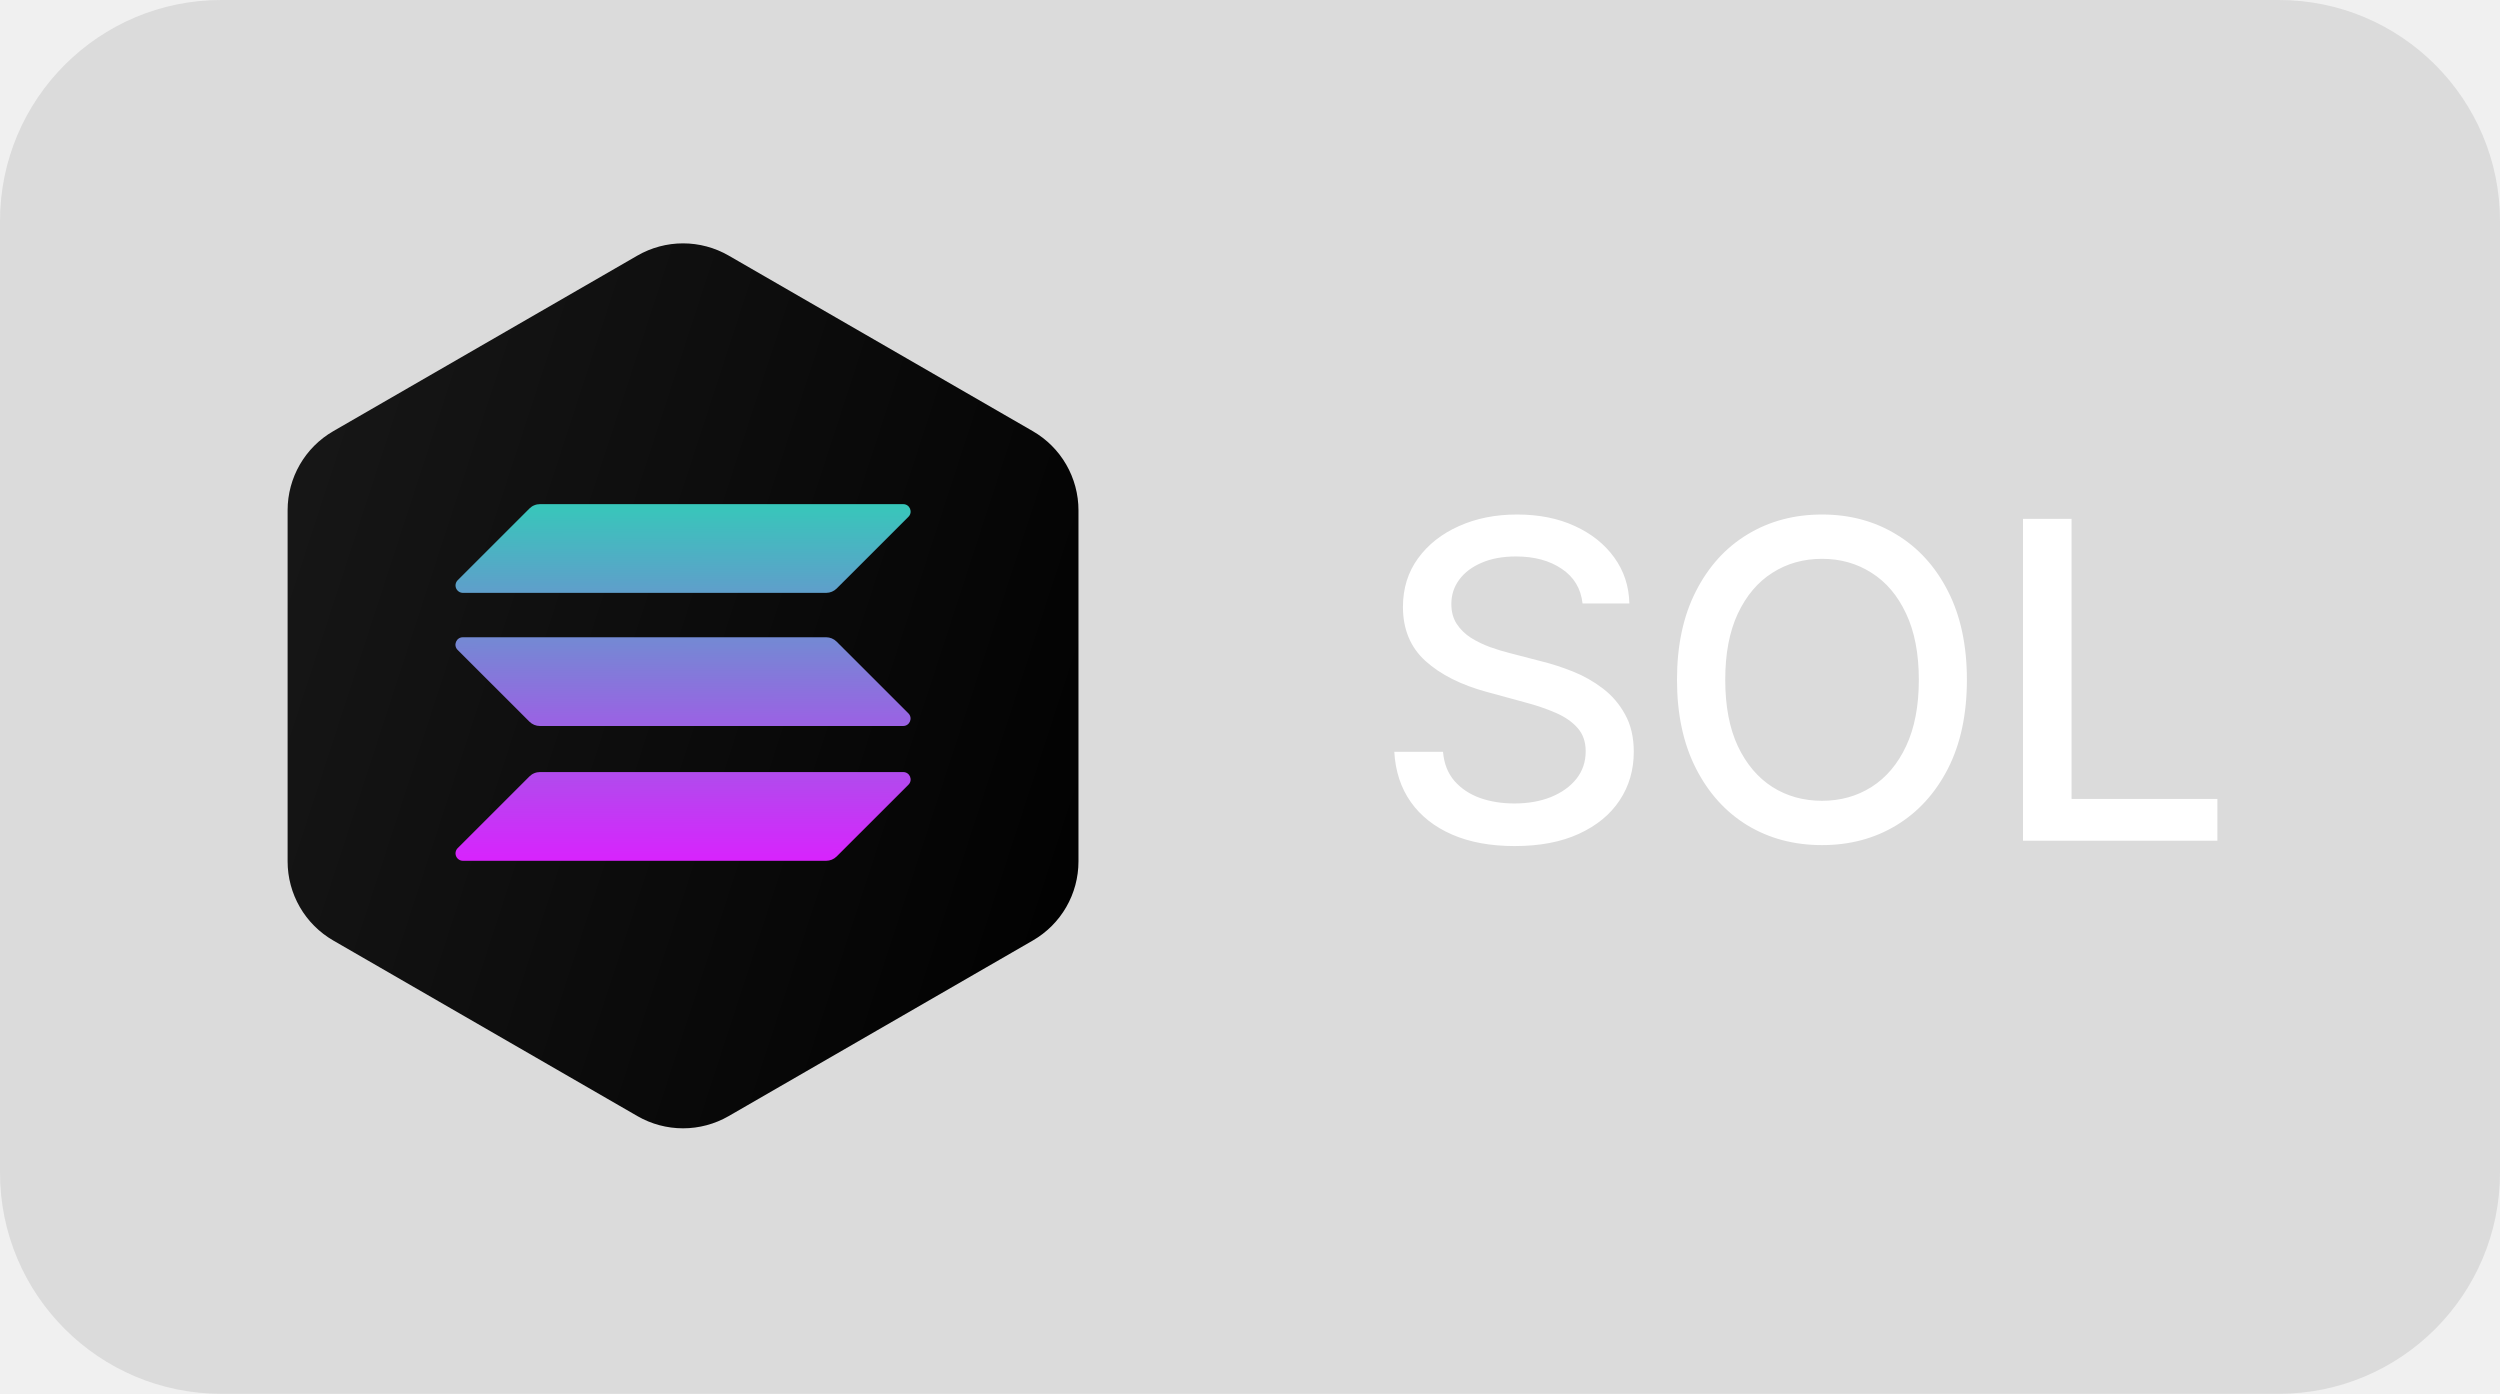
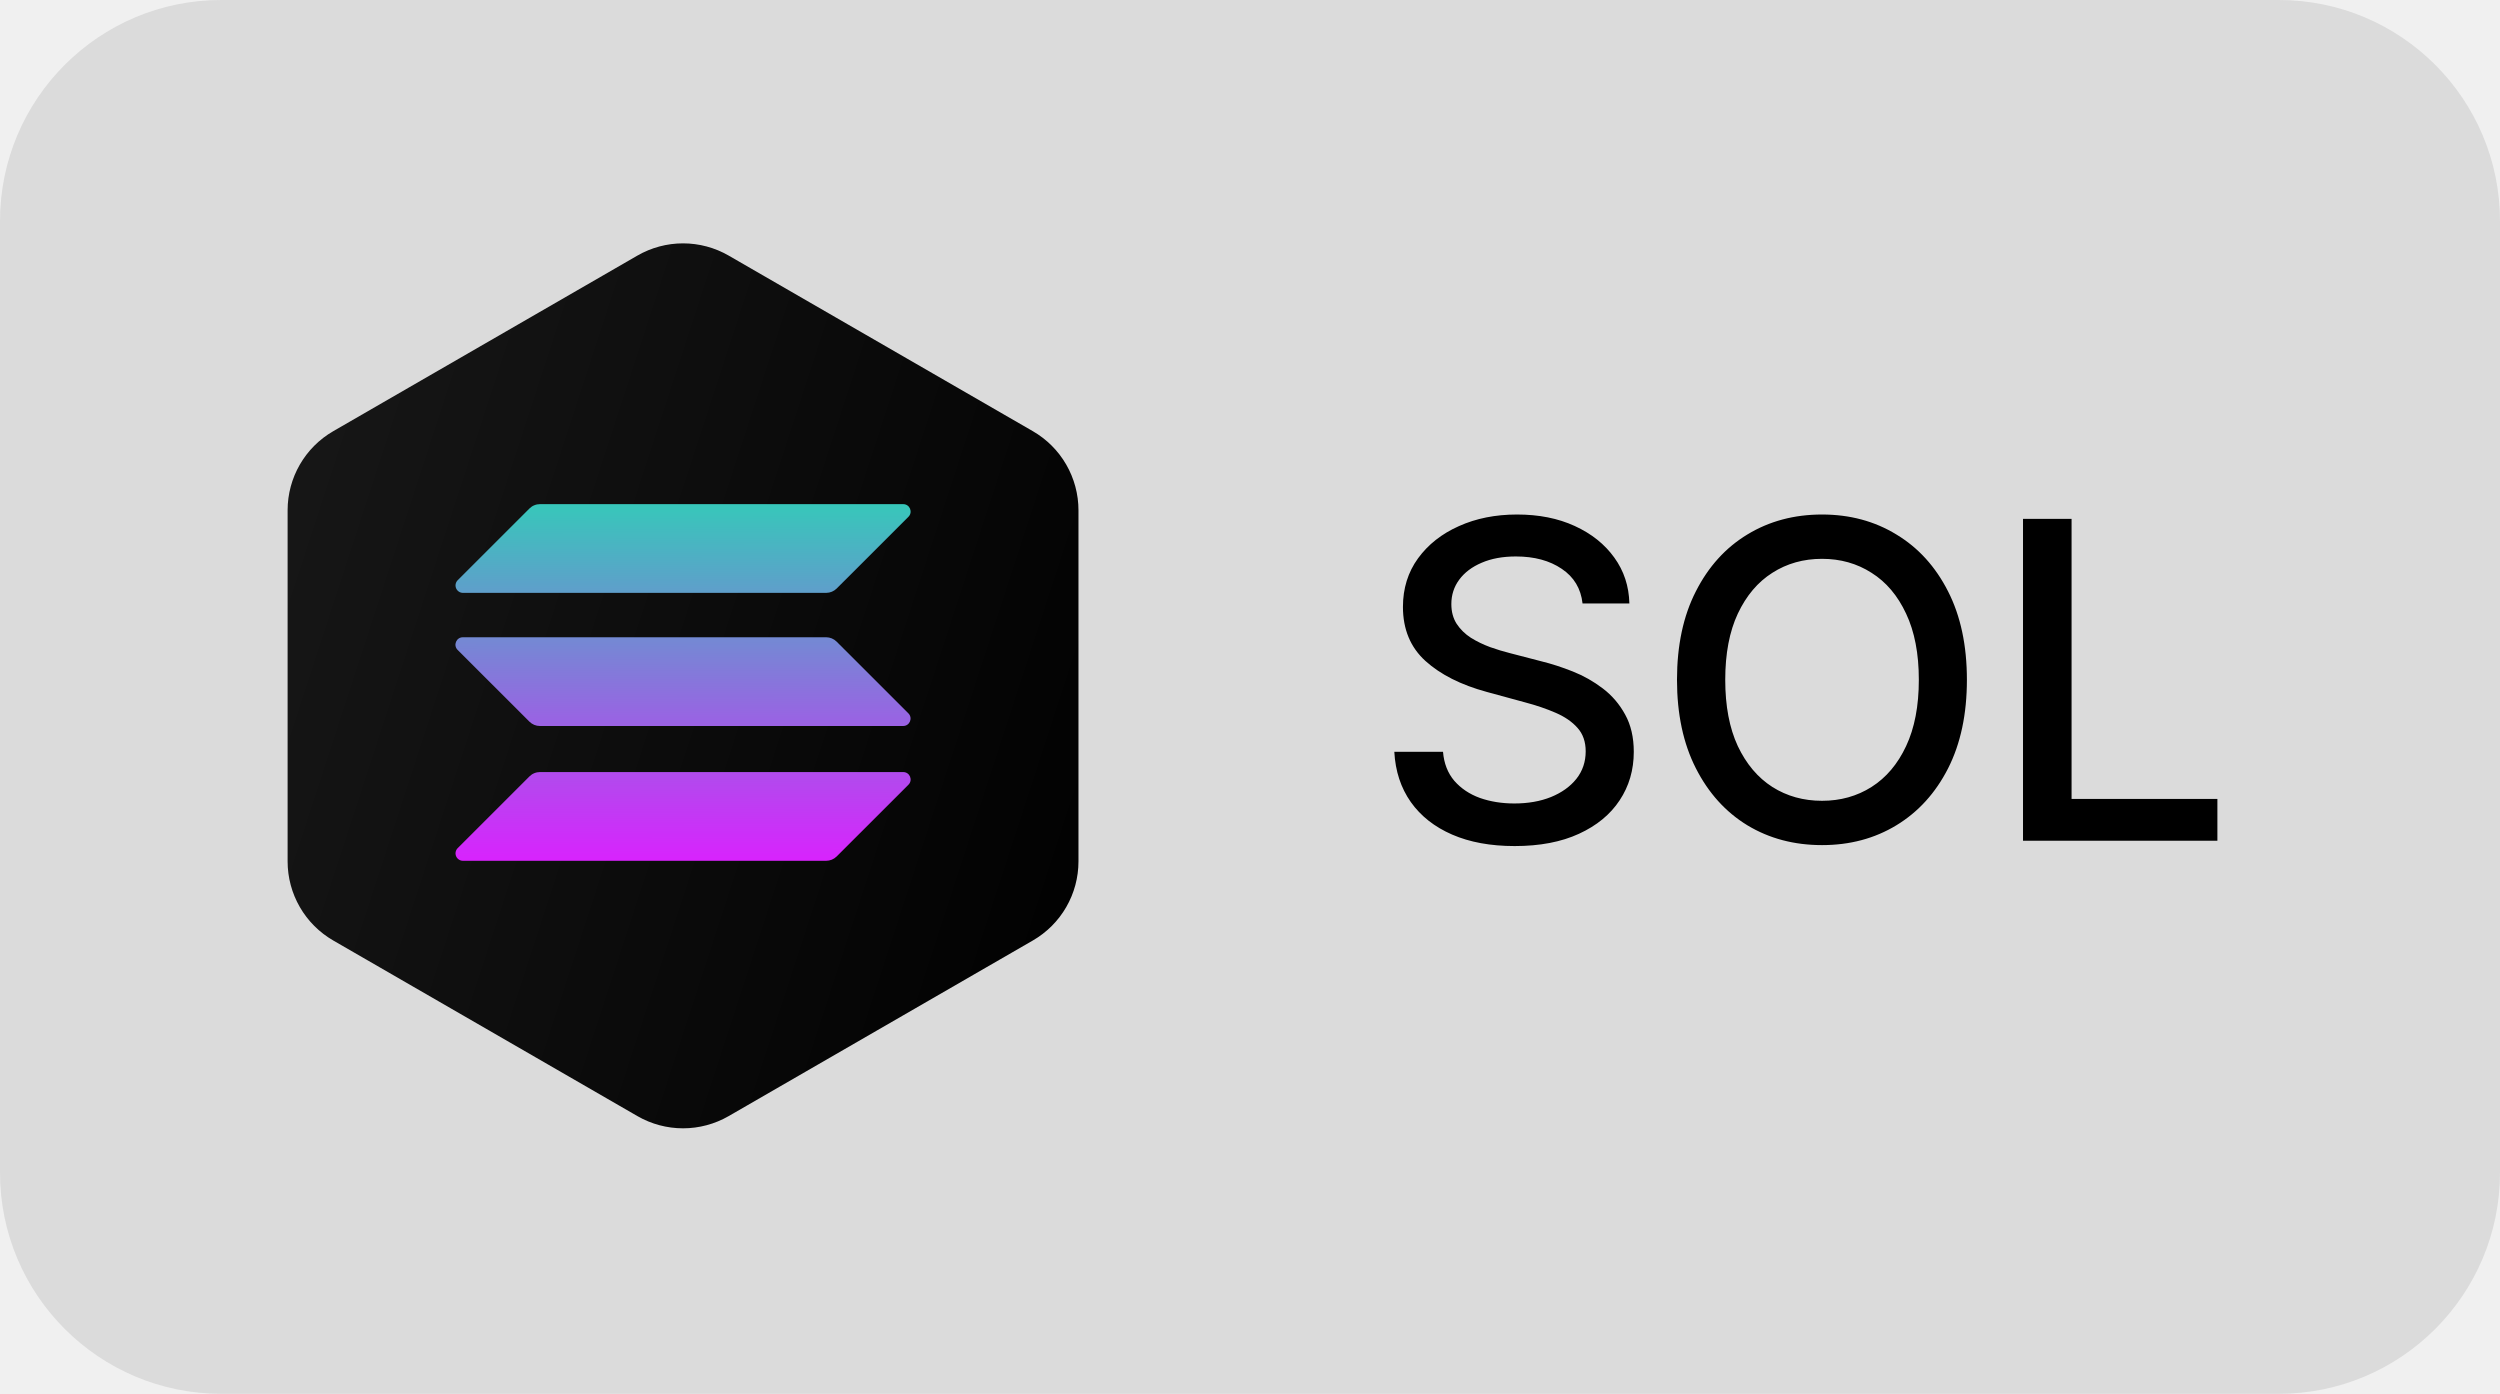
<svg xmlns="http://www.w3.org/2000/svg" width="113" height="63" viewBox="0 0 113 63" fill="none">
  <rect width="113" height="63" rx="10" fill="#3C3D3F" fill-opacity="0.12" />
-   <path d="M71.531 27.276C71.456 26.603 71.143 26.082 70.594 25.713C70.044 25.339 69.353 25.152 68.52 25.152C67.923 25.152 67.407 25.247 66.972 25.436C66.536 25.621 66.197 25.876 65.956 26.203C65.719 26.525 65.601 26.892 65.601 27.304C65.601 27.65 65.681 27.948 65.842 28.199C66.008 28.45 66.224 28.66 66.489 28.831C66.758 28.997 67.047 29.136 67.355 29.25C67.663 29.359 67.959 29.449 68.243 29.52L69.663 29.889C70.127 30.003 70.603 30.157 71.091 30.351C71.579 30.545 72.031 30.801 72.447 31.118C72.864 31.435 73.2 31.828 73.456 32.297C73.716 32.766 73.847 33.327 73.847 33.98C73.847 34.804 73.633 35.535 73.207 36.175C72.786 36.814 72.173 37.318 71.368 37.688C70.568 38.057 69.599 38.242 68.463 38.242C67.374 38.242 66.432 38.069 65.636 37.723C64.841 37.377 64.218 36.887 63.769 36.253C63.319 35.614 63.07 34.856 63.023 33.98H65.224C65.267 34.506 65.438 34.944 65.736 35.294C66.039 35.64 66.425 35.898 66.894 36.068C67.367 36.234 67.885 36.317 68.449 36.317C69.069 36.317 69.621 36.22 70.104 36.026C70.591 35.827 70.975 35.552 71.254 35.202C71.534 34.847 71.673 34.432 71.673 33.959C71.673 33.528 71.55 33.175 71.304 32.901C71.062 32.626 70.733 32.399 70.317 32.219C69.905 32.039 69.438 31.88 68.918 31.743L67.199 31.274C66.034 30.957 65.111 30.491 64.429 29.875C63.752 29.259 63.413 28.445 63.413 27.432C63.413 26.594 63.641 25.862 64.095 25.237C64.55 24.612 65.165 24.127 65.942 23.781C66.718 23.431 67.594 23.256 68.57 23.256C69.555 23.256 70.423 23.428 71.176 23.774C71.934 24.12 72.53 24.596 72.966 25.202C73.401 25.803 73.629 26.494 73.648 27.276H71.531ZM88.904 30.727C88.904 32.28 88.62 33.615 88.052 34.733C87.484 35.846 86.705 36.703 85.715 37.304C84.73 37.901 83.611 38.199 82.356 38.199C81.096 38.199 79.972 37.901 78.982 37.304C77.997 36.703 77.221 35.843 76.653 34.726C76.084 33.608 75.8 32.276 75.8 30.727C75.8 29.174 76.084 27.841 76.653 26.729C77.221 25.611 77.997 24.754 78.982 24.158C79.972 23.556 81.096 23.256 82.356 23.256C83.611 23.256 84.73 23.556 85.715 24.158C86.705 24.754 87.484 25.611 88.052 26.729C88.62 27.841 88.904 29.174 88.904 30.727ZM86.731 30.727C86.731 29.544 86.539 28.547 86.156 27.737C85.777 26.923 85.256 26.307 84.593 25.891C83.935 25.469 83.189 25.259 82.356 25.259C81.518 25.259 80.77 25.469 80.111 25.891C79.453 26.307 78.933 26.923 78.549 27.737C78.17 28.547 77.981 29.544 77.981 30.727C77.981 31.911 78.17 32.91 78.549 33.724C78.933 34.534 79.453 35.15 80.111 35.571C80.77 35.988 81.518 36.196 82.356 36.196C83.189 36.196 83.935 35.988 84.593 35.571C85.256 35.15 85.777 34.534 86.156 33.724C86.539 32.91 86.731 31.911 86.731 30.727ZM91.44 38V23.454H93.635V36.111H100.226V38H91.44Z" fill="white" />
+   <path d="M71.531 27.276C71.456 26.603 71.143 26.082 70.594 25.713C70.044 25.339 69.353 25.152 68.52 25.152C67.923 25.152 67.407 25.247 66.972 25.436C66.536 25.621 66.197 25.876 65.956 26.203C65.719 26.525 65.601 26.892 65.601 27.304C65.601 27.65 65.681 27.948 65.842 28.199C66.008 28.45 66.224 28.66 66.489 28.831C66.758 28.997 67.047 29.136 67.355 29.25C67.663 29.359 67.959 29.449 68.243 29.52L69.663 29.889C70.127 30.003 70.603 30.157 71.091 30.351C71.579 30.545 72.031 30.801 72.447 31.118C72.864 31.435 73.2 31.828 73.456 32.297C73.716 32.766 73.847 33.327 73.847 33.98C73.847 34.804 73.633 35.535 73.207 36.175C72.786 36.814 72.173 37.318 71.368 37.688C70.568 38.057 69.599 38.242 68.463 38.242C67.374 38.242 66.432 38.069 65.636 37.723C64.841 37.377 64.218 36.887 63.769 36.253C63.319 35.614 63.07 34.856 63.023 33.98H65.224C65.267 34.506 65.438 34.944 65.736 35.294C66.039 35.64 66.425 35.898 66.894 36.068C67.367 36.234 67.885 36.317 68.449 36.317C69.069 36.317 69.621 36.22 70.104 36.026C70.591 35.827 70.975 35.552 71.254 35.202C71.534 34.847 71.673 34.432 71.673 33.959C71.673 33.528 71.55 33.175 71.304 32.901C71.062 32.626 70.733 32.399 70.317 32.219C69.905 32.039 69.438 31.88 68.918 31.743L67.199 31.274C66.034 30.957 65.111 30.491 64.429 29.875C63.752 29.259 63.413 28.445 63.413 27.432C63.413 26.594 63.641 25.862 64.095 25.237C64.55 24.612 65.165 24.127 65.942 23.781C66.718 23.431 67.594 23.256 68.57 23.256C69.555 23.256 70.423 23.428 71.176 23.774C71.934 24.12 72.53 24.596 72.966 25.202C73.401 25.803 73.629 26.494 73.648 27.276H71.531ZM88.904 30.727C88.904 32.28 88.62 33.615 88.052 34.733C87.484 35.846 86.705 36.703 85.715 37.304C84.73 37.901 83.611 38.199 82.356 38.199C81.096 38.199 79.972 37.901 78.982 37.304C77.997 36.703 77.221 35.843 76.653 34.726C76.084 33.608 75.8 32.276 75.8 30.727C75.8 29.174 76.084 27.841 76.653 26.729C77.221 25.611 77.997 24.754 78.982 24.158C79.972 23.556 81.096 23.256 82.356 23.256C83.611 23.256 84.73 23.556 85.715 24.158C86.705 24.754 87.484 25.611 88.052 26.729C88.62 27.841 88.904 29.174 88.904 30.727ZM86.731 30.727C86.731 29.544 86.539 28.547 86.156 27.737C85.777 26.923 85.256 26.307 84.593 25.891C83.935 25.469 83.189 25.259 82.356 25.259C81.518 25.259 80.77 25.469 80.111 25.891C79.453 26.307 78.933 26.923 78.549 27.737C78.17 28.547 77.981 29.544 77.981 30.727C77.981 31.911 78.17 32.91 78.549 33.724C78.933 34.534 79.453 35.15 80.111 35.571C80.77 35.988 81.518 36.196 82.356 36.196C83.189 36.196 83.935 35.988 84.593 35.571C85.256 35.15 85.777 34.534 86.156 33.724C86.539 32.91 86.731 31.911 86.731 30.727ZM91.44 38V23.454H93.635V36.111H100.226V38H91.44Z" fill="black" />
  <path fill-rule="evenodd" clip-rule="evenodd" d="M33 12.155L46.32 19.845C46.928 20.196 47.433 20.701 47.784 21.309C48.135 21.917 48.32 22.607 48.32 23.309V38.691C48.32 39.393 48.135 40.083 47.784 40.691C47.433 41.299 46.928 41.804 46.32 42.155L33 49.845C32.392 50.196 31.702 50.381 31 50.381C30.297 50.381 29.608 50.196 29 49.845L15.68 42.155C15.072 41.804 14.567 41.299 14.216 40.691C13.864 40.083 13.68 39.393 13.68 38.691V23.309C13.68 22.607 13.864 21.917 14.216 21.309C14.567 20.701 15.072 20.196 15.68 19.845L29 12.155C29.608 11.804 30.297 11.619 31 11.619C31.702 11.619 32.392 11.804 33 12.155Z" fill="url(#paint0_linear_0_1136)" />
-   <path fill-rule="evenodd" clip-rule="evenodd" d="M35.196 37.417C34.02 37.842 32.929 37.681 32.444 37.617C32.205 37.586 31.801 37.512 31.37 37.423L30.655 40.09L29.013 39.65L29.716 37.026L28.466 36.691L27.763 39.315L26.121 38.875L26.824 36.251L23.594 35.385L24.46 33.503L25.442 33.767C25.772 33.855 25.918 33.861 26.091 33.768C26.264 33.674 26.348 33.483 26.391 33.322L28.211 26.528C28.326 26.102 28.322 25.978 28.185 25.707C28.048 25.435 27.595 25.283 27.336 25.214L26.387 24.959L26.844 23.255L30.074 24.12L30.779 21.488L32.421 21.928L31.716 24.56L32.966 24.895L33.672 22.263L35.314 22.703L34.6 25.367C35.804 25.771 36.653 26.248 37.29 27.049C38.115 28.084 37.708 29.389 37.6 29.698C37.493 30.006 37.193 30.575 36.812 30.892C36.431 31.21 35.651 31.42 35.651 31.42C35.651 31.42 36.403 31.803 36.851 32.375C37.297 32.947 37.513 33.802 37.197 34.885C36.883 35.969 36.37 36.991 35.196 37.417ZM31.788 31.717C31.177 31.521 30.558 31.355 29.932 31.22L28.988 34.742C28.988 34.742 30.071 35.057 30.815 35.199C31.558 35.34 32.359 35.358 32.791 35.251C33.221 35.144 33.761 34.943 33.977 34.138C34.193 33.332 33.747 32.851 33.48 32.615C33.215 32.379 32.587 31.989 31.788 31.718V31.717ZM31.735 29.952C32.34 30.089 33.014 30.122 33.542 29.992C34.07 29.862 34.438 29.532 34.583 28.93C34.728 28.328 34.465 27.714 33.845 27.326C33.225 26.938 32.777 26.801 32.265 26.656C31.753 26.511 31.219 26.416 31.219 26.416L30.369 29.586C30.369 29.586 31.131 29.814 31.735 29.952Z" fill="white" />
+   <path fill-rule="evenodd" clip-rule="evenodd" d="M35.196 37.417C34.02 37.842 32.929 37.681 32.444 37.617C32.205 37.586 31.801 37.512 31.37 37.423L30.655 40.09L29.013 39.65L29.716 37.026L28.466 36.691L27.763 39.315L26.121 38.875L26.824 36.251L23.594 35.385L24.46 33.503L25.442 33.767C25.772 33.855 25.918 33.861 26.091 33.768C26.264 33.674 26.348 33.483 26.391 33.322L28.211 26.528C28.326 26.102 28.322 25.978 28.185 25.707C28.048 25.435 27.595 25.283 27.336 25.214L26.387 24.959L26.844 23.255L30.074 24.12L30.779 21.488L32.421 21.928L31.716 24.56L32.966 24.895L33.672 22.263L35.314 22.703L34.6 25.367C35.804 25.771 36.653 26.248 37.29 27.049C38.115 28.084 37.708 29.389 37.6 29.698C37.493 30.006 37.193 30.575 36.812 30.892C36.431 31.21 35.651 31.42 35.651 31.42C35.651 31.42 36.403 31.803 36.851 32.375C37.297 32.947 37.513 33.802 37.197 34.885C36.883 35.969 36.37 36.991 35.196 37.417ZM31.788 31.717C31.177 31.521 30.558 31.355 29.932 31.22L28.988 34.742C28.988 34.742 30.071 35.057 30.815 35.199C31.558 35.34 32.359 35.358 32.791 35.251C33.221 35.144 33.761 34.943 33.977 34.138C34.193 33.332 33.747 32.851 33.48 32.615C33.215 32.379 32.587 31.989 31.788 31.718V31.717ZM31.735 29.952C32.34 30.089 33.014 30.122 33.542 29.992C34.07 29.862 34.438 29.532 34.583 28.93C34.728 28.328 34.465 27.714 33.845 27.326C33.225 26.938 32.777 26.801 32.265 26.656C31.753 26.511 31.219 26.416 31.219 26.416L30.369 29.586C30.369 29.586 31.131 29.814 31.735 29.952Z" fill="black" />
  <path d="M32.937 11.553L46.683 19.489C47.31 19.851 47.832 20.372 48.194 21C48.556 21.628 48.747 22.339 48.747 23.064V38.936C48.747 39.661 48.556 40.373 48.194 41C47.832 41.628 47.31 42.149 46.683 42.511L32.937 50.447C32.31 50.809 31.598 51 30.873 51C30.149 51 29.437 50.809 28.81 50.447L15.064 42.511C14.437 42.149 13.915 41.628 13.553 41C13.191 40.373 13 39.661 13 38.936V23.064C13 21.589 13.787 20.226 15.064 19.489L28.81 11.553C29.437 11.191 30.149 11 30.873 11C31.598 11 32.31 11.191 32.937 11.553Z" fill="url(#paint1_linear_0_1136)" />
  <path d="M23.932 35.093C23.994 35.031 24.068 34.981 24.15 34.948C24.231 34.914 24.319 34.897 24.407 34.897H40.824C41.124 34.897 41.273 35.259 41.061 35.47L37.817 38.712C37.691 38.837 37.52 38.908 37.343 38.908H20.925C20.858 38.908 20.794 38.888 20.739 38.851C20.684 38.814 20.641 38.762 20.615 38.7C20.59 38.639 20.583 38.572 20.596 38.507C20.609 38.442 20.641 38.382 20.688 38.335L23.932 35.093Z" fill="url(#paint2_linear_0_1136)" />
  <path d="M23.932 22.983C23.994 22.921 24.068 22.871 24.15 22.838C24.231 22.804 24.319 22.787 24.407 22.787H40.824C41.124 22.787 41.273 23.149 41.061 23.36L37.817 26.602C37.691 26.727 37.52 26.798 37.343 26.798H20.925C20.858 26.798 20.794 26.778 20.739 26.741C20.684 26.704 20.641 26.652 20.615 26.59C20.59 26.529 20.583 26.462 20.596 26.397C20.609 26.332 20.641 26.272 20.688 26.225L23.932 22.983Z" fill="url(#paint3_linear_0_1136)" />
  <path d="M37.814 29C37.688 28.875 37.518 28.804 37.34 28.804H20.922C20.623 28.804 20.473 29.165 20.685 29.377L23.929 32.618C23.992 32.68 24.066 32.73 24.147 32.764C24.229 32.798 24.316 32.815 24.404 32.815H40.821C41.121 32.815 41.27 32.453 41.058 32.242L37.814 29Z" fill="url(#paint4_linear_0_1136)" />
  <defs>
    <linearGradient id="paint0_linear_0_1136" x1="42.553" y1="38.571" x2="16.985" y2="23.646" gradientUnits="userSpaceOnUse">
      <stop stop-color="#FF9400" />
      <stop offset="1" stop-color="#FFBB21" />
    </linearGradient>
    <linearGradient id="paint1_linear_0_1136" x1="-10.124" y1="70.572" x2="37.188" y2="86.004" gradientUnits="userSpaceOnUse">
      <stop stop-color="#1A1A1A" />
      <stop offset="1" />
    </linearGradient>
    <linearGradient id="paint2_linear_0_1136" x1="-77.681" y1="17.215" x2="-77.698" y2="39.195" gradientUnits="userSpaceOnUse">
      <stop stop-color="#00FFA3" />
      <stop offset="1" stop-color="#DC1FFF" />
    </linearGradient>
    <linearGradient id="paint3_linear_0_1136" x1="-77.681" y1="17.215" x2="-77.698" y2="39.195" gradientUnits="userSpaceOnUse">
      <stop stop-color="#00FFA3" />
      <stop offset="1" stop-color="#DC1FFF" />
    </linearGradient>
    <linearGradient id="paint4_linear_0_1136" x1="-77.684" y1="17.215" x2="-77.701" y2="39.196" gradientUnits="userSpaceOnUse">
      <stop stop-color="#00FFA3" />
      <stop offset="1" stop-color="#DC1FFF" />
    </linearGradient>
  </defs>
</svg>
